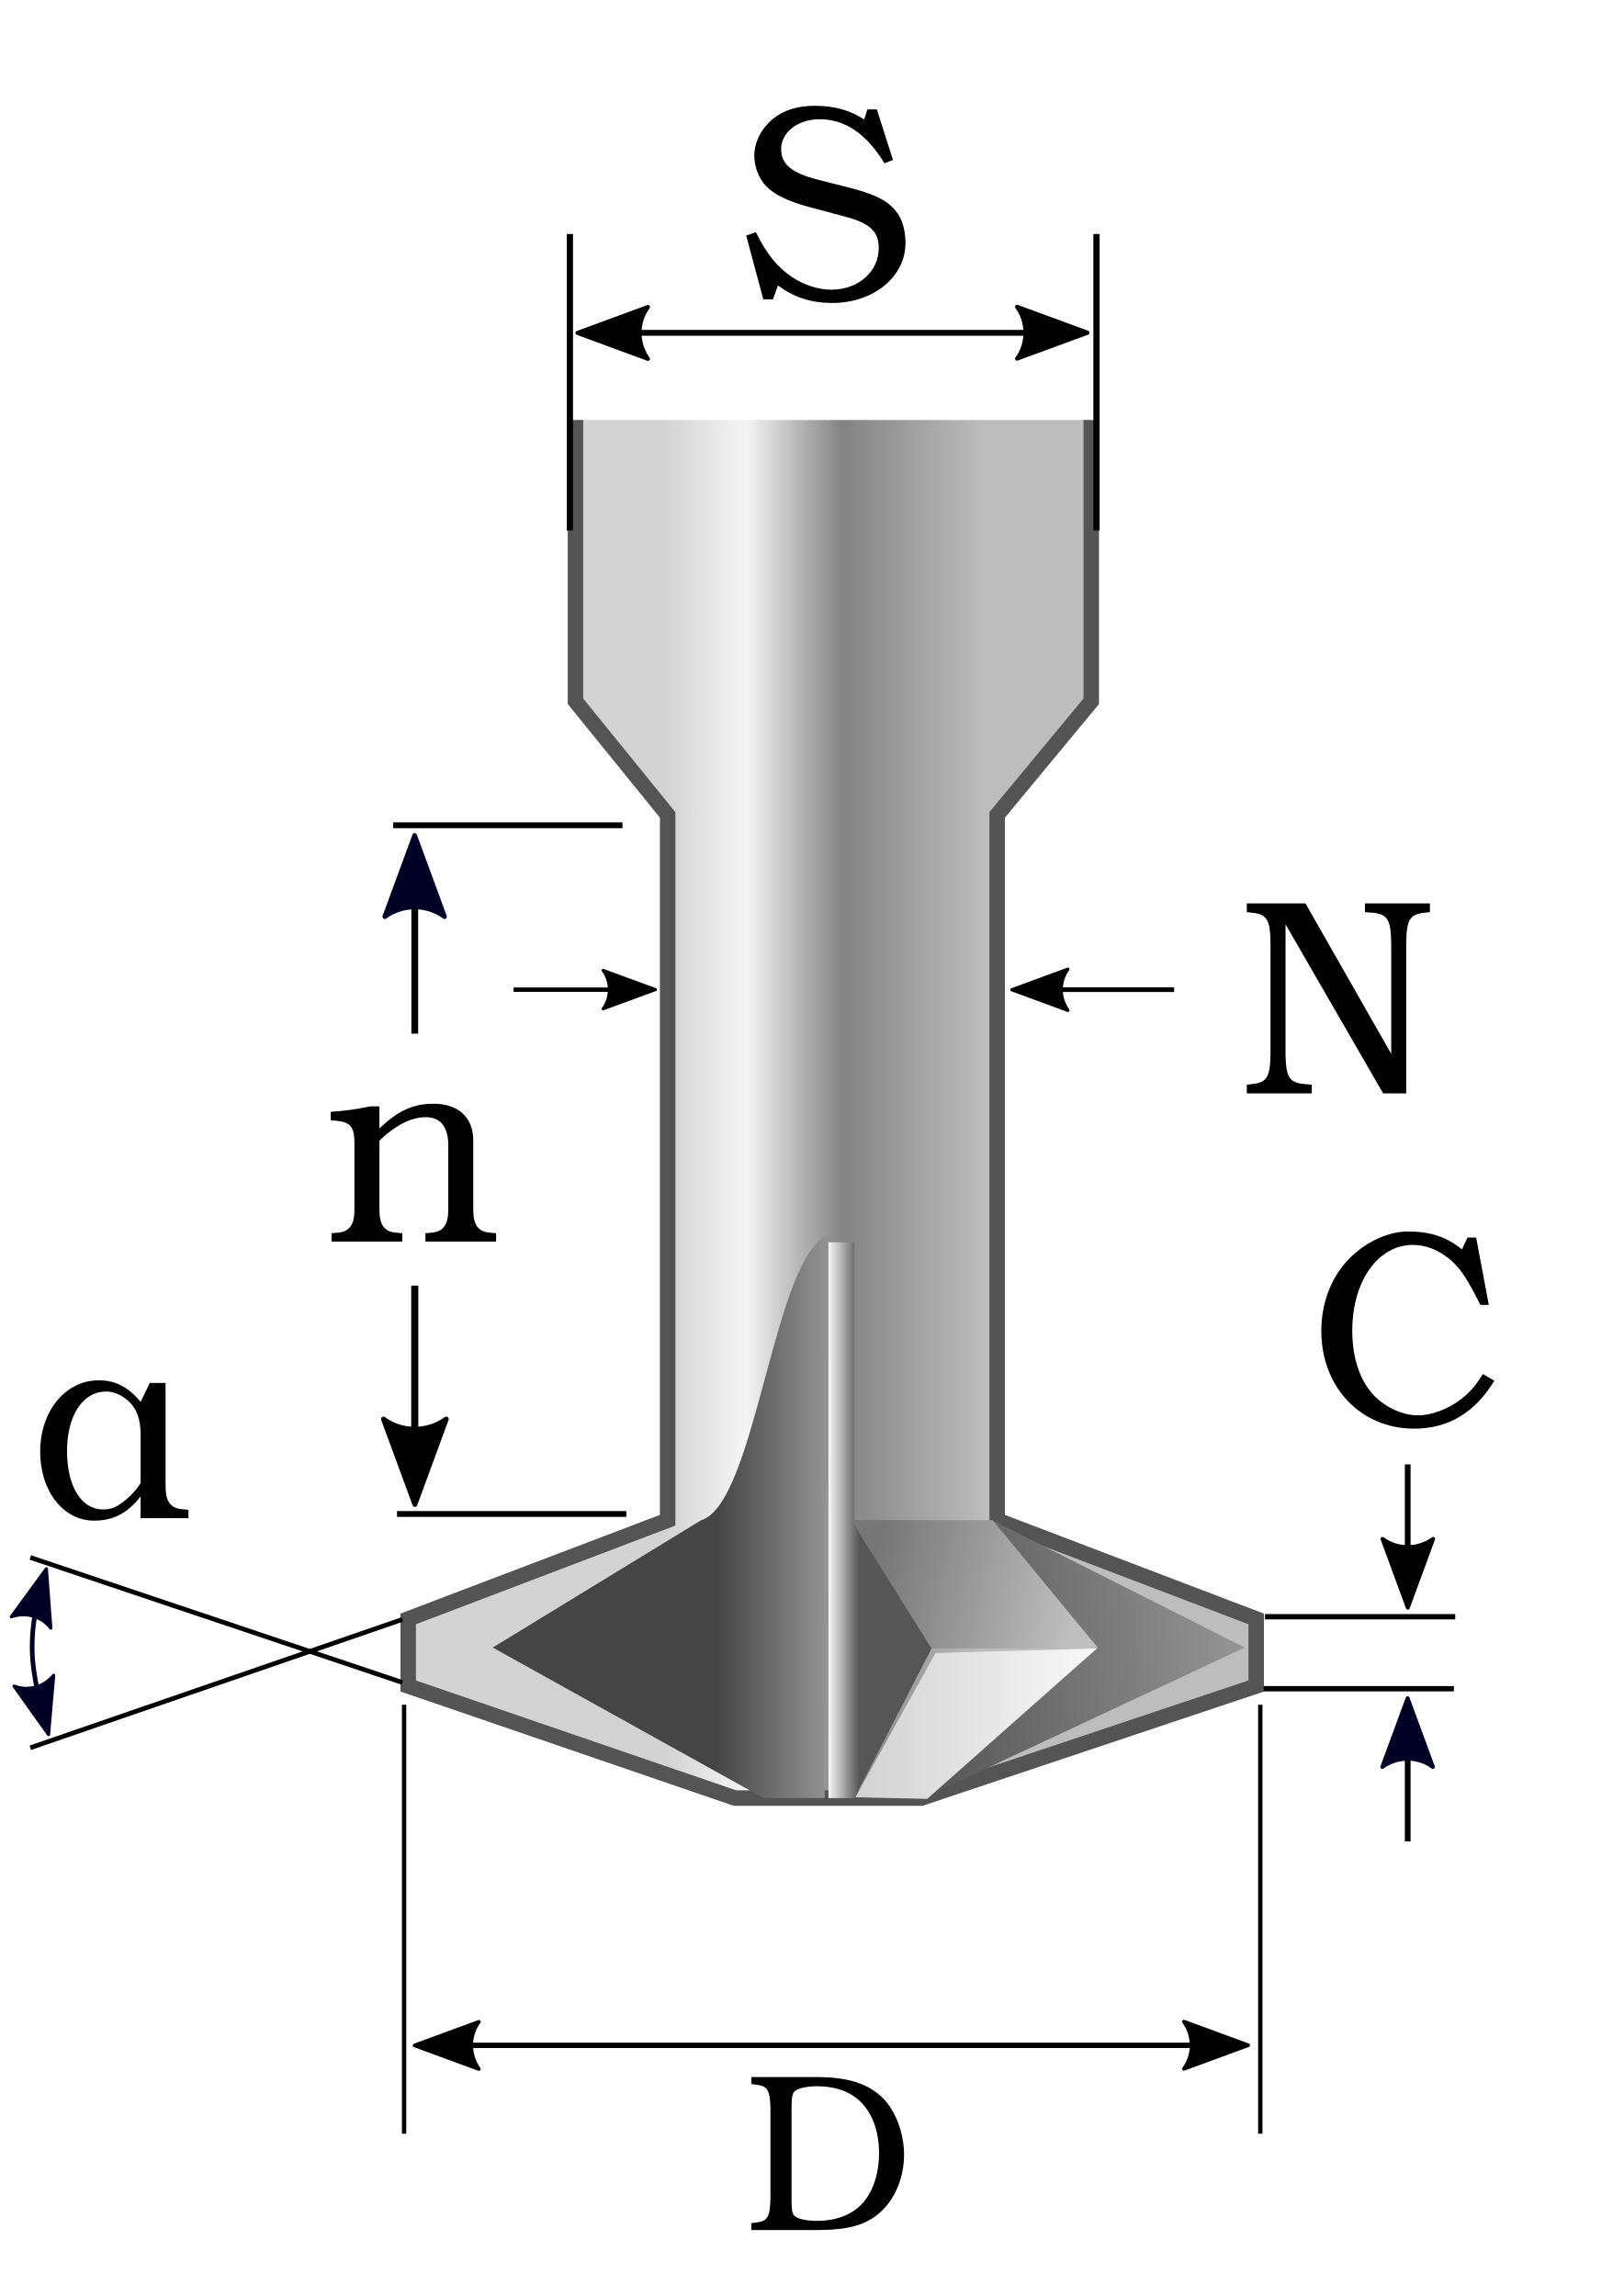
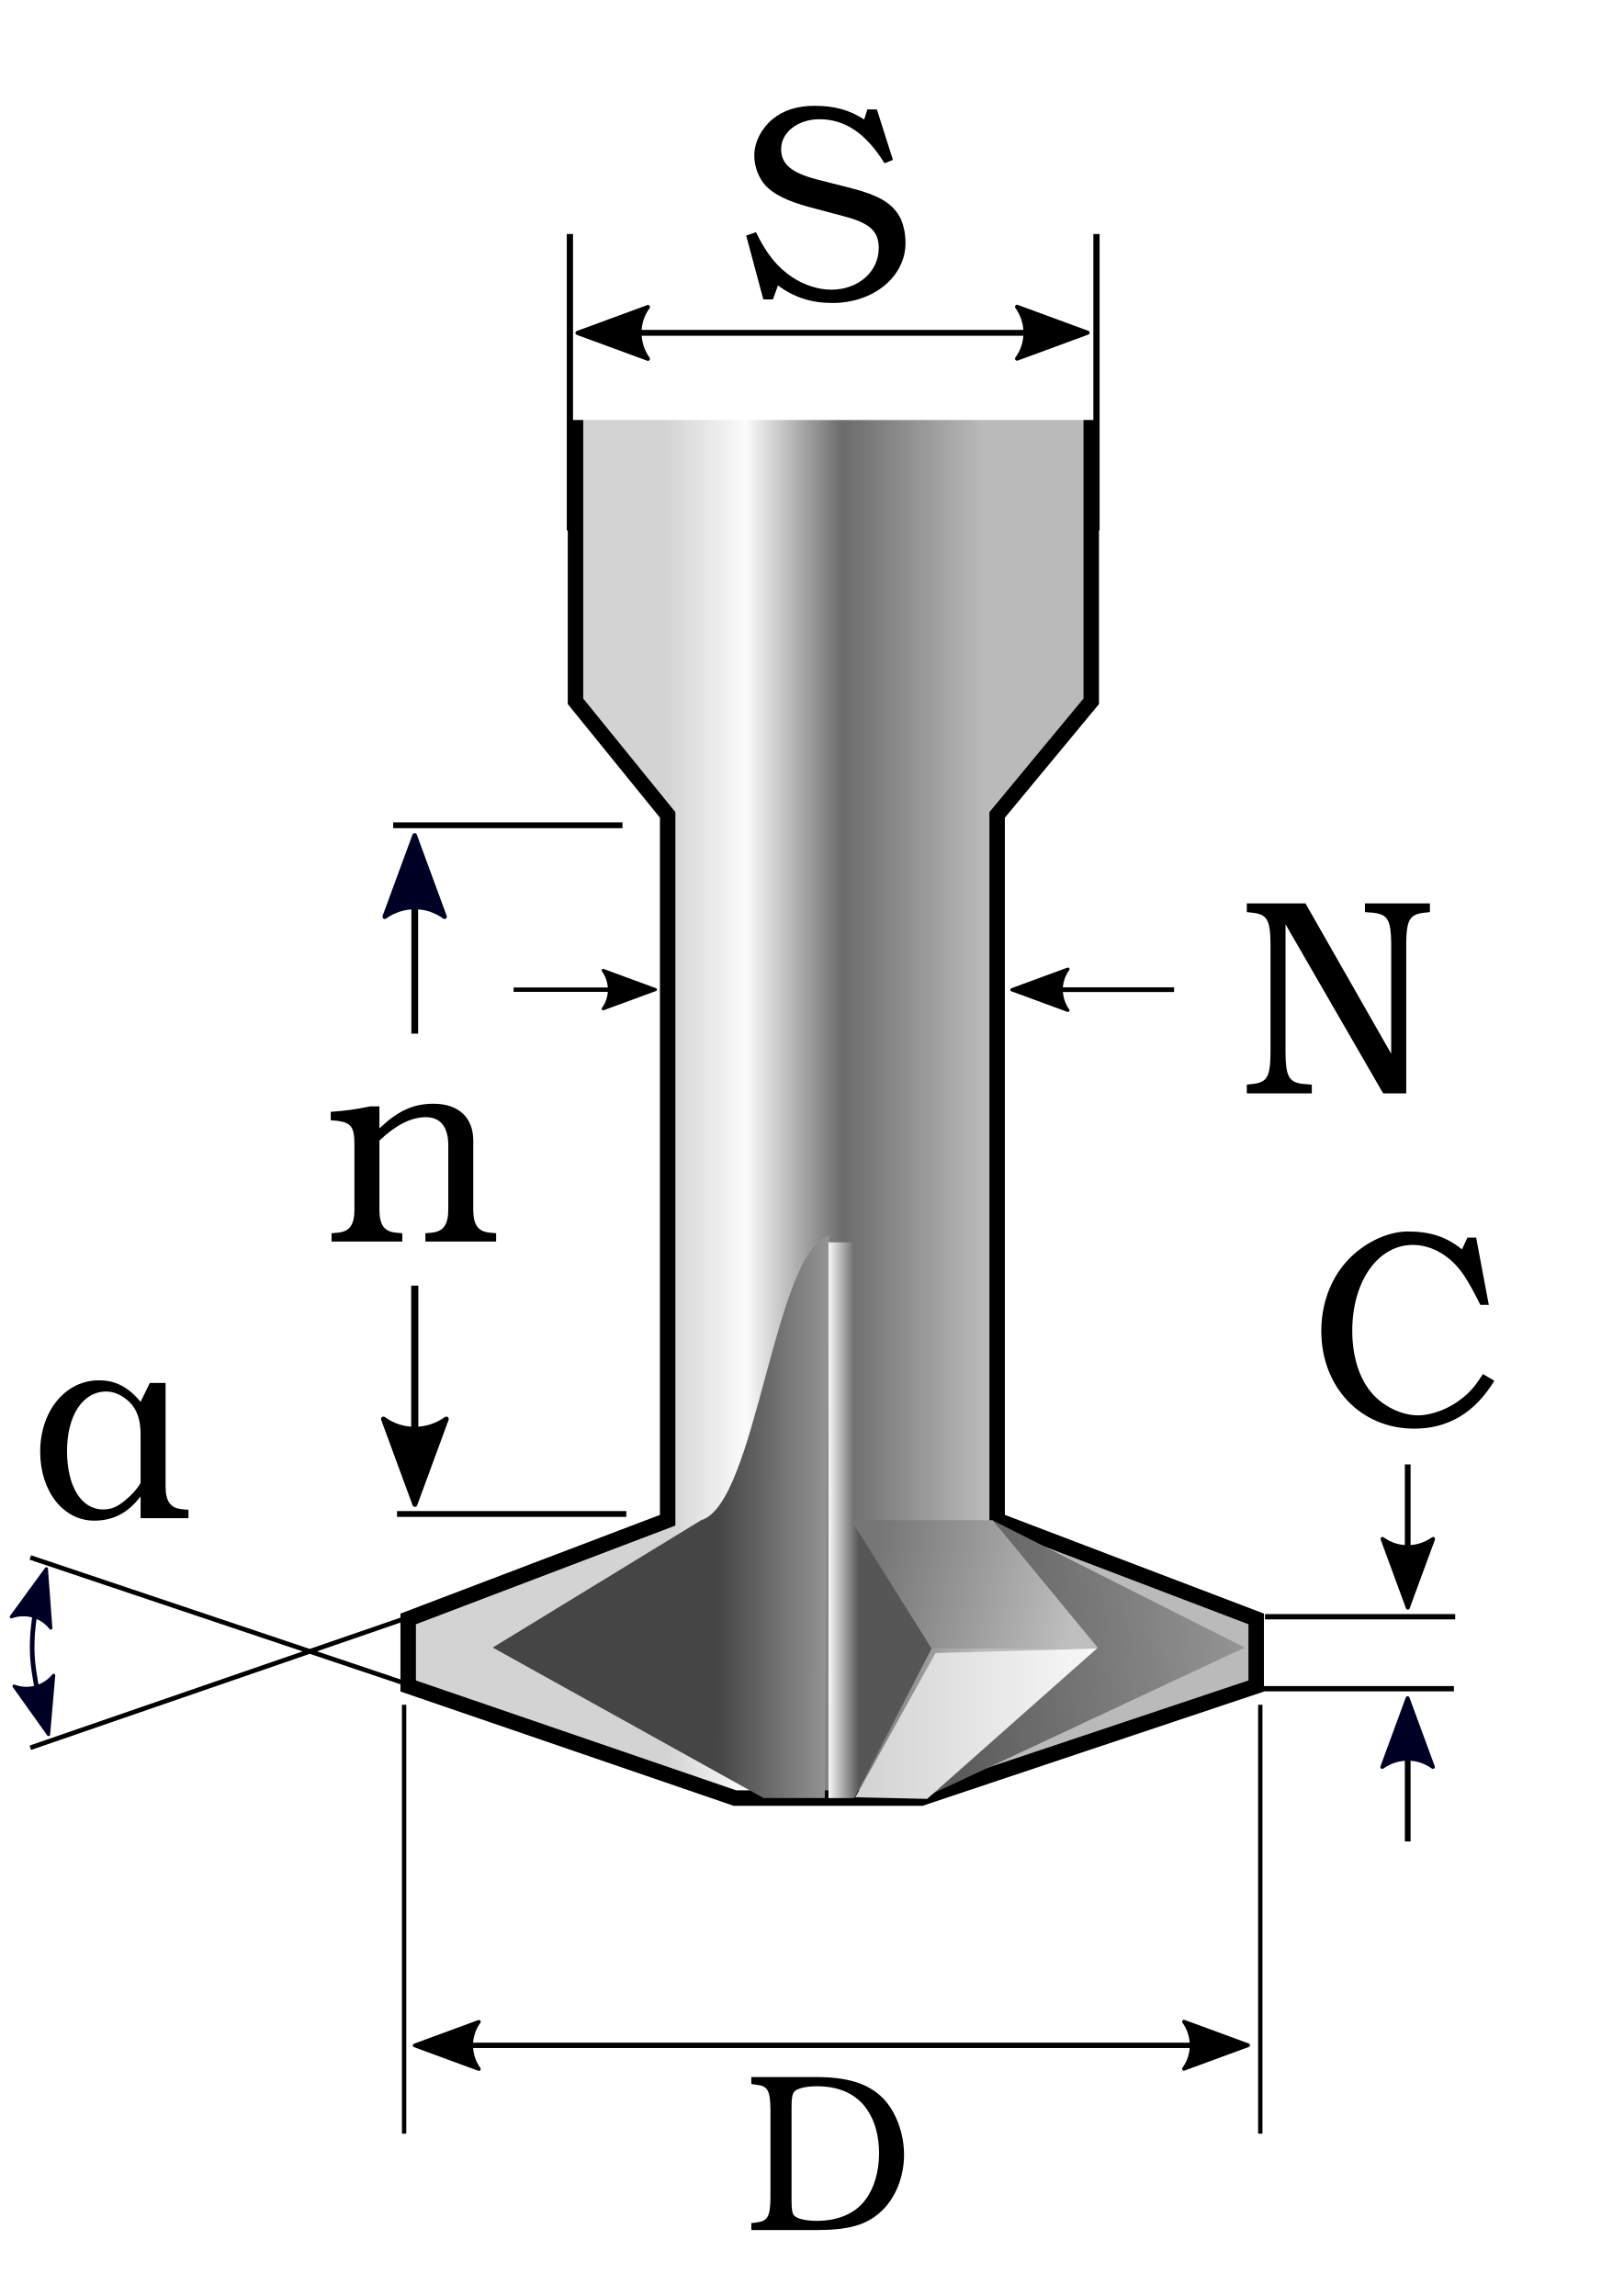
<svg xmlns="http://www.w3.org/2000/svg" xmlns:xlink="http://www.w3.org/1999/xlink" id="svg8" version="1.1" viewBox="0 0 210 297" height="297mm" width="210mm" xml:space="preserve">
  <defs id="defs2">
    <linearGradient id="linearGradient82685">
-       <stop style="stop-color:#bebebe;stop-opacity:1;" offset="0" id="stop82681" />
-       <stop style="stop-color:#f0f0f0;stop-opacity:1;" offset="0.25" id="stop87441" />
-       <stop style="stop-color:#464646;stop-opacity:1;" offset="0.554" id="stop92591" />
-       <stop style="stop-color:#9c9c9c;stop-opacity:1;" offset="1" id="stop82683" />
+       <stop style="stop-color:#d3d3d3;stop-opacity:1;" offset="0" id="stop82681" />
+       <stop style="stop-color:#fbfbfb;stop-opacity:1;" offset="0.25" id="stop87441" />
+       <stop style="stop-color:#6b6b6b;stop-opacity:1;" offset="0.554" id="stop92591" />
+       <stop style="stop-color:#bababa;stop-opacity:1;" offset="1" id="stop82683" />
    </linearGradient>
    <linearGradient id="linearGradient36741">
      <stop style="stop-color:#f8f8f8;stop-opacity:1;" offset="0" id="stop36737" />
      <stop style="stop-color:#565656;stop-opacity:1;" offset="1" id="stop36739" />
    </linearGradient>
    <linearGradient id="linearGradient20895">
      <stop style="stop-color:#767676;stop-opacity:1;" offset="0" id="stop20891" />
      <stop style="stop-color:#bfbfbf;stop-opacity:1;" offset="1" id="stop20893" />
    </linearGradient>
    <linearGradient id="linearGradient16329">
      <stop style="stop-color:#d2d2d2;stop-opacity:1;" offset="0" id="stop16325" />
      <stop style="stop-color:#f8f8f8;stop-opacity:1;" offset="1" id="stop16327" />
    </linearGradient>
    <marker orient="auto" refY="0" refX="0" id="marker7593" style="overflow:visible">
      <path id="path7591" style="fill:#000000;fill-opacity:1;fill-rule:evenodd;stroke:#000000;stroke-width:0.625;stroke-linejoin:round;stroke-opacity:1" d="M 8.719,4.034 -2.207,0.016 8.719,-4.002 c -1.745,2.372 -1.735,5.617 -6e-7,8.035 z" transform="matrix(1.1,0,0,1.1,1.1,0)" />
    </marker>
    <marker style="overflow:visible" id="marker4880" refX="0" refY="0" orient="auto">
      <path transform="matrix(-1.1,0,0,-1.1,-1.1,0)" d="M 8.719,4.034 -2.207,0.016 8.719,-4.002 c -1.745,2.372 -1.735,5.617 -6e-7,8.035 z" style="fill:#000000;fill-opacity:1;fill-rule:evenodd;stroke:#000000;stroke-width:0.625;stroke-linejoin:round;stroke-opacity:1" id="path4878" />
    </marker>
    <marker style="overflow:visible" id="marker4732" refX="0" refY="0" orient="auto">
      <path transform="matrix(1.1,0,0,1.1,1.1,0)" d="M 8.719,4.034 -2.207,0.016 8.719,-4.002 c -1.745,2.372 -1.735,5.617 -6e-7,8.035 z" style="fill:#000000;fill-opacity:1;fill-rule:evenodd;stroke:#000000;stroke-width:0.625;stroke-linejoin:round;stroke-opacity:1" id="path4730" />
    </marker>
    <marker orient="auto" refY="0" refX="0" id="marker4584" style="overflow:visible">
      <path id="path4582" style="fill:#000000;fill-opacity:1;fill-rule:evenodd;stroke:#000000;stroke-width:0.625;stroke-linejoin:round;stroke-opacity:1" d="M 8.719,4.034 -2.207,0.016 8.719,-4.002 c -1.745,2.372 -1.735,5.617 -6e-7,8.035 z" transform="matrix(-1.1,0,0,-1.1,-1.1,0)" />
    </marker>
    <marker style="overflow:visible" id="marker4328" refX="0" refY="0" orient="auto" viewBox="0 0 12.706 9.526" markerWidth="12.706" markerHeight="9.526" preserveAspectRatio="xMidYMid">
      <path transform="matrix(-1.1,0,0,-1.1,-1.1,0)" d="M 8.719,4.034 -2.207,0.016 8.719,-4.002 c -1.745,2.372 -1.735,5.617 -6e-7,8.035 z" style="fill:#000000;fill-opacity:1;fill-rule:evenodd;stroke:#000000;stroke-width:0.625;stroke-linejoin:round;stroke-opacity:1" id="path4326" />
    </marker>
    <marker orient="auto" refY="0" refX="0" id="marker4186" style="overflow:visible" viewBox="0 0 12.706 9.526" markerWidth="12.706" markerHeight="9.526" preserveAspectRatio="xMidYMid">
      <path id="path4184" style="fill:#000000;fill-opacity:1;fill-rule:evenodd;stroke:#000000;stroke-width:0.625;stroke-linejoin:round;stroke-opacity:1" d="M 8.719,4.034 -2.207,0.016 8.719,-4.002 c -1.745,2.372 -1.735,5.617 -6e-7,8.035 z" transform="matrix(1.1,0,0,1.1,1.1,0)" />
    </marker>
    <marker style="overflow:visible" id="marker3948" refX="0" refY="0" orient="auto">
      <path transform="matrix(1.1,0,0,1.1,1.1,0)" d="M 8.719,4.034 -2.207,0.016 8.719,-4.002 c -1.745,2.372 -1.735,5.617 -6e-7,8.035 z" style="fill:#000000;fill-opacity:1;fill-rule:evenodd;stroke:#000000;stroke-width:0.625;stroke-linejoin:round;stroke-opacity:1" id="path3946" />
    </marker>
    <marker style="overflow:visible" id="Arrow2Lend" refX="0" refY="0" orient="auto" viewBox="0 0 12.706 9.526" markerWidth="12.706" markerHeight="9.526" preserveAspectRatio="xMidYMid">
      <path transform="matrix(-1.1,0,0,-1.1,-1.1,0)" d="M 8.719,4.034 -2.207,0.016 8.719,-4.002 c -1.745,2.372 -1.735,5.617 -6e-7,8.035 z" style="fill:#000025;fill-opacity:1;fill-rule:evenodd;stroke:#000025;stroke-width:0.625;stroke-linejoin:round;stroke-opacity:1" id="path920" />
    </marker>
    <marker style="overflow:visible" id="Arrow2Lstart" refX="0" refY="0" orient="auto">
      <path transform="matrix(1.1,0,0,1.1,1.1,0)" d="M 8.719,4.034 -2.207,0.016 8.719,-4.002 c -1.745,2.372 -1.735,5.617 -6e-7,8.035 z" style="fill:#000025;fill-opacity:1;fill-rule:evenodd;stroke:#000025;stroke-width:0.625;stroke-linejoin:round;stroke-opacity:1" id="path917" />
    </marker>
    <marker style="overflow:visible" id="marker7497" refX="0" refY="0" orient="auto">
      <path transform="scale(-0.6)" d="M 8.719,4.034 -2.207,0.016 8.719,-4.002 c -1.745,2.372 -1.735,5.617 -6e-7,8.035 z" style="fill:#000025;fill-opacity:1;fill-rule:evenodd;stroke:#000025;stroke-width:0.625;stroke-linejoin:round;stroke-opacity:1" id="path7495" />
    </marker>
    <marker style="overflow:visible" id="marker7379" refX="0" refY="0" orient="auto">
      <path transform="matrix(0.4,0,0,0.4,4,0)" style="fill:#000025;fill-opacity:1;fill-rule:evenodd;stroke:#000025;stroke-width:1pt;stroke-opacity:1" d="M 0,0 5,-5 -12.5,0 5,5 Z" id="path7377" />
    </marker>
    <marker orient="auto" refY="0" refX="0" id="marker5480" style="overflow:visible">
      <path id="path5478" style="fill:#000000;fill-opacity:1;fill-rule:evenodd;stroke:#000000;stroke-width:0.625;stroke-linejoin:round;stroke-opacity:1" d="M 8.719,4.034 -2.207,0.016 8.719,-4.002 c -1.745,2.372 -1.735,5.617 -6e-7,8.035 z" transform="scale(-0.6)" />
    </marker>
    <marker orient="auto" refY="0" refX="0" id="marker5470" style="overflow:visible">
      <path id="path5468" style="fill:#000000;fill-opacity:1;fill-rule:evenodd;stroke:#000000;stroke-width:0.625;stroke-linejoin:round;stroke-opacity:1" d="M 8.719,4.034 -2.207,0.016 8.719,-4.002 c -1.745,2.372 -1.735,5.617 -6e-7,8.035 z" transform="scale(-0.6)" />
    </marker>
    <marker orient="auto" refY="0" refX="0" id="marker5220" style="overflow:visible">
      <path id="path5218" d="M 0,0 5,-5 -12.5,0 5,5 Z" style="fill:#000000;fill-opacity:1;fill-rule:evenodd;stroke:#000000;stroke-width:1pt;stroke-opacity:1" transform="matrix(0.4,0,0,0.4,4,0)" />
    </marker>
    <marker orient="auto" refY="0" refX="0" id="marker5210" style="overflow:visible">
      <path id="path5208" d="M 0,0 5,-5 -12.5,0 5,5 Z" style="fill:#000000;fill-opacity:1;fill-rule:evenodd;stroke:#000000;stroke-width:1pt;stroke-opacity:1" transform="matrix(0.4,0,0,0.4,4,0)" />
    </marker>
    <marker orient="auto" refY="0" refX="0" id="marker5072" style="overflow:visible">
      <path id="path5070" d="M 0,0 5,-5 -12.5,0 5,5 Z" style="fill:#000000;fill-opacity:1;fill-rule:evenodd;stroke:#000000;stroke-width:1pt;stroke-opacity:1" transform="matrix(-0.8,0,0,-0.8,-10,0)" />
    </marker>
    <marker orient="auto" refY="0" refX="0" id="marker5014" style="overflow:visible">
      <path id="path5012" d="M 0,0 5,-5 -12.5,0 5,5 Z" style="fill:#000000;fill-opacity:1;fill-rule:evenodd;stroke:#000000;stroke-width:1pt;stroke-opacity:1" transform="matrix(-0.8,0,0,-0.8,-10,0)" />
    </marker>
    <marker orient="auto" refY="0" refX="0" id="marker4968" style="overflow:visible">
      <path id="path4966" d="M 0,0 5,-5 -12.5,0 5,5 Z" style="fill:#000000;fill-opacity:1;fill-rule:evenodd;stroke:#000000;stroke-width:1pt;stroke-opacity:1" transform="matrix(-0.8,0,0,-0.8,-10,0)" />
    </marker>
    <marker orient="auto" refY="0" refX="0" id="marker4884" style="overflow:visible">
      <path id="path4882" d="M 0,0 5,-5 -12.5,0 5,5 Z" style="fill:#000000;fill-opacity:1;fill-rule:evenodd;stroke:#000000;stroke-width:1pt;stroke-opacity:1" transform="matrix(0.8,0,0,0.8,10,0)" />
    </marker>
    <marker orient="auto" refY="0" refX="0" id="marker4856" style="overflow:visible">
      <path id="path4854" d="M 0,0 5,-5 -12.5,0 5,5 Z" style="fill:#000000;fill-opacity:1;fill-rule:evenodd;stroke:#000000;stroke-width:1pt;stroke-opacity:1" transform="matrix(0.8,0,0,0.8,10,0)" />
    </marker>
    <marker orient="auto" refY="0" refX="0" id="marker4834" style="overflow:visible">
      <path id="path4832" d="M 0,0 5,-5 -12.5,0 5,5 Z" style="fill:#000000;fill-opacity:1;fill-rule:evenodd;stroke:#000000;stroke-width:1pt;stroke-opacity:1" transform="matrix(0.8,0,0,0.8,10,0)" />
    </marker>
    <marker orient="auto" refY="0" refX="0" id="marker5220-5" style="overflow:visible">
      <path id="path5218-3" d="M 0,0 5,-5 -12.5,0 5,5 Z" style="fill:#000000;fill-opacity:1;fill-rule:evenodd;stroke:#000000;stroke-width:1pt;stroke-opacity:1" transform="matrix(0.4,0,0,0.4,4,0)" />
    </marker>
    <marker orient="auto" refY="0" refX="0" id="marker5480-5" style="overflow:visible">
      <path id="path5478-7" style="fill:#000000;fill-opacity:1;fill-rule:evenodd;stroke:#000000;stroke-width:0.625;stroke-linejoin:round;stroke-opacity:1" d="M 8.719,4.034 -2.207,0.016 8.719,-4.002 c -1.745,2.372 -1.735,5.617 -6e-7,8.035 z" transform="scale(-0.6)" />
    </marker>
    <linearGradient xlink:href="#linearGradient36360" id="linearGradient36362" x1="83.833" y1="-3.855" x2="46.76" y2="-3.913" gradientUnits="userSpaceOnUse" gradientTransform="matrix(1.118396,0,0,1,12.94312,205.262)" />
    <linearGradient id="linearGradient36360">
      <stop style="stop-color:#929292;stop-opacity:1;" offset="0" id="stop36356" />
      <stop style="stop-color:#454545;stop-opacity:1;" offset="0.337" id="stop38296" />
    </linearGradient>
    <linearGradient xlink:href="#linearGradient16058" id="linearGradient16060" x1="79.855" y1="162.6" x2="146.842" y2="155.669" gradientUnits="userSpaceOnUse" gradientTransform="matrix(1.000836,0,0,1.00646,21.22577,14.80074)" />
    <linearGradient id="linearGradient16058">
      <stop style="stop-color:#424242;stop-opacity:1;" offset="0" id="stop16054" />
      <stop style="stop-color:#a5a5a5;stop-opacity:1;" offset="1" id="stop16056" />
    </linearGradient>
    <marker orient="auto" refY="0" refX="0" id="marker4186-7" style="overflow:visible">
      <path id="path4184-5" style="fill:#000000;fill-opacity:1;fill-rule:evenodd;stroke:#000000;stroke-width:0.625;stroke-linejoin:round;stroke-opacity:1" d="M 8.719,4.034 -2.207,0.016 8.719,-4.002 c -1.745,2.372 -1.735,5.617 -6e-7,8.035 z" transform="matrix(1.1,0,0,1.1,1.1,0)" />
    </marker>
    <marker orient="auto" refY="0" refX="0" id="marker4584-3" style="overflow:visible">
      <path id="path4582-5" style="fill:#000000;fill-opacity:1;fill-rule:evenodd;stroke:#000000;stroke-width:0.625;stroke-linejoin:round;stroke-opacity:1" d="M 8.719,4.034 -2.207,0.016 8.719,-4.002 c -1.745,2.372 -1.735,5.617 -6e-7,8.035 z" transform="matrix(-1.1,0,0,-1.1,-1.1,0)" />
    </marker>
    <marker style="overflow:visible" id="marker4732-6" refX="0" refY="0" orient="auto">
      <path transform="matrix(1.1,0,0,1.1,1.1,0)" d="M 8.719,4.034 -2.207,0.016 8.719,-4.002 c -1.745,2.372 -1.735,5.617 -6e-7,8.035 z" style="fill:#000000;fill-opacity:1;fill-rule:evenodd;stroke:#000000;stroke-width:0.625;stroke-linejoin:round;stroke-opacity:1" id="path4730-2" />
    </marker>
    <marker style="overflow:visible" id="marker3948-9" refX="0" refY="0" orient="auto">
      <path transform="matrix(1.1,0,0,1.1,1.1,0)" d="M 8.719,4.034 -2.207,0.016 8.719,-4.002 c -1.745,2.372 -1.735,5.617 -6e-7,8.035 z" style="fill:#000000;fill-opacity:1;fill-rule:evenodd;stroke:#000000;stroke-width:0.625;stroke-linejoin:round;stroke-opacity:1" id="path3946-1" />
    </marker>
    <marker style="overflow:visible" id="marker4328-2" refX="0" refY="0" orient="auto">
      <path transform="matrix(-1.1,0,0,-1.1,-1.1,0)" d="M 8.719,4.034 -2.207,0.016 8.719,-4.002 c -1.745,2.372 -1.735,5.617 -6e-7,8.035 z" style="fill:#000000;fill-opacity:1;fill-rule:evenodd;stroke:#000000;stroke-width:0.625;stroke-linejoin:round;stroke-opacity:1" id="path4326-7" />
    </marker>
    <marker style="overflow:visible" id="Arrow2Lstart-0" refX="0" refY="0" orient="auto">
      <path transform="matrix(1.1,0,0,1.1,1.1,0)" d="M 8.719,4.034 -2.207,0.016 8.719,-4.002 c -1.745,2.372 -1.735,5.617 -6e-7,8.035 z" style="fill:#000025;fill-opacity:1;fill-rule:evenodd;stroke:#000025;stroke-width:0.625;stroke-linejoin:round;stroke-opacity:1" id="path917-9" />
    </marker>
    <marker style="overflow:visible" id="Arrow2Lend-3" refX="0" refY="0" orient="auto">
      <path transform="matrix(-1.1,0,0,-1.1,-1.1,0)" d="M 8.719,4.034 -2.207,0.016 8.719,-4.002 c -1.745,2.372 -1.735,5.617 -6e-7,8.035 z" style="fill:#000025;fill-opacity:1;fill-rule:evenodd;stroke:#000025;stroke-width:0.625;stroke-linejoin:round;stroke-opacity:1" id="path920-6" />
    </marker>
    <marker style="overflow:visible" id="marker4880-0" refX="0" refY="0" orient="auto">
      <path transform="matrix(-1.1,0,0,-1.1,-1.1,0)" d="M 8.719,4.034 -2.207,0.016 8.719,-4.002 c -1.745,2.372 -1.735,5.617 -6e-7,8.035 z" style="fill:#000000;fill-opacity:1;fill-rule:evenodd;stroke:#000000;stroke-width:0.625;stroke-linejoin:round;stroke-opacity:1" id="path4878-6" />
    </marker>
    <marker orient="auto" refY="0" refX="0" id="marker7593-2" style="overflow:visible">
      <path id="path7591-6" style="fill:#000000;fill-opacity:1;fill-rule:evenodd;stroke:#000000;stroke-width:0.625;stroke-linejoin:round;stroke-opacity:1" d="M 8.719,4.034 -2.207,0.016 8.719,-4.002 c -1.745,2.372 -1.735,5.617 -6e-7,8.035 z" transform="matrix(1.1,0,0,1.1,1.1,0)" />
    </marker>
    <marker orient="auto" refY="0" refX="0" id="marker5072-1" style="overflow:visible">
      <path id="path5070-8" d="M 0,0 5,-5 -12.5,0 5,5 Z" style="fill:#000000;fill-opacity:1;fill-rule:evenodd;stroke:#000000;stroke-width:1pt;stroke-opacity:1" transform="matrix(-0.8,0,0,-0.8,-10,0)" />
    </marker>
    <linearGradient xlink:href="#linearGradient16329" id="linearGradient16331" x1="87.334" y1="208.676" x2="118.59" y2="208.676" gradientUnits="userSpaceOnUse" gradientTransform="translate(23.28334,16.93334)" />
    <linearGradient xlink:href="#linearGradient20895" id="linearGradient20691" gradientUnits="userSpaceOnUse" x1="88.003" y1="210.563" x2="114.517" y2="205.597" gradientTransform="matrix(1,0,0,-0.8898868,23.28334,397.9166)" />
    <linearGradient xlink:href="#linearGradient36741" id="linearGradient36743" x1="83.865" y1="184.477" x2="87.814" y2="184.477" gradientUnits="userSpaceOnUse" gradientTransform="translate(23.28334,16.93334)" />
    <linearGradient xlink:href="#linearGradient82685" id="linearGradient82687" x1="62.931" y1="139.99" x2="103.979" y2="139.99" gradientUnits="userSpaceOnUse" gradientTransform="translate(23.28334,16.93334)" />
  </defs>
-   <path id="path4520" d="m 74.431,54.328 v 36.391 l 11.92,14.695 v 91.234 L 52.793,209.416 v 8.677 l 42.259,14.498 h 24.1 l 43.317,-14.498 V 209.416 L 128.965,196.648 V 105.414 L 141.136,90.718 V 54.328" style="opacity:0.67;fill:url(#linearGradient82687);fill-opacity:1;stroke:#000000;stroke-width:2;stroke-linecap:butt;stroke-linejoin:miter;stroke-dasharray:none;stroke-opacity:1" />
+   <path id="path4520" d="m 74.431,54.328 v 36.391 l 11.92,14.695 v 91.234 L 52.793,209.416 v 8.677 l 42.259,14.498 h 24.1 l 43.317,-14.498 V 209.416 L 128.965,196.648 V 105.414 L 141.136,90.718 V 54.328" style="opacity:1;fill:url(#linearGradient82687);fill-opacity:1;stroke:#000000;stroke-width:2;stroke-linecap:butt;stroke-linejoin:miter;stroke-dasharray:none;stroke-opacity:1" />
  <path id="path3652" d="m 63.727,213.12 26.954,-16.473 c 7.157,-2.101 9.395,-34.74 16.552,-36.841 l -0.563,72.784 h -7.909 z" style="fill:url(#linearGradient36362);fill-opacity:1;stroke:none;stroke-width:2.115;stroke-linecap:butt;stroke-linejoin:miter;stroke-miterlimit:4;stroke-dasharray:none;stroke-opacity:1" />
  <path style="fill:url(#linearGradient16060);fill-opacity:1;stroke:none;stroke-width:0.266px;stroke-linecap:butt;stroke-linejoin:miter;stroke-opacity:1" d="m 141.978,213.12 -13.635,-16.473 32.632,16.473 -41.591,19.47 z" id="path1249" />
  <path id="path4528" d="M 73.708,68.615 V 30.27" style="fill:none;stroke:#000000;stroke-width:0.807;stroke-linecap:butt;stroke-linejoin:miter;stroke-miterlimit:4;stroke-dasharray:none;stroke-opacity:1" />
  <path id="path4530" d="M 141.812,68.615 V 30.27" style="fill:none;stroke:#000000;stroke-width:0.807;stroke-linecap:butt;stroke-linejoin:miter;stroke-miterlimit:4;stroke-dasharray:none;stroke-opacity:1" />
  <path id="path4538" d="M 162.999,276.002 V 220.519" style="fill:none;stroke:#000000;stroke-width:0.56;stroke-linecap:butt;stroke-linejoin:miter;stroke-miterlimit:4;stroke-dasharray:none;stroke-opacity:1" />
  <path id="path4542" d="M 75.689,43.052 H 139.654" style="fill:none;stroke:#000000;stroke-width:0.759;stroke-linecap:butt;stroke-linejoin:miter;stroke-miterlimit:4;stroke-dasharray:none;stroke-opacity:1;marker-start:url(#marker4186-7);marker-end:url(#marker4584-3)" />
  <path id="path4548" d="M 54.546,264.574 H 160.512" style="fill:none;stroke:#000000;stroke-width:0.691;stroke-linecap:butt;stroke-linejoin:miter;stroke-miterlimit:4;stroke-dasharray:none;stroke-opacity:1;marker-start:url(#marker3948-9);marker-end:url(#marker4328-2)" />
  <text transform="scale(0.9709603,1.029908)" id="shank_diameter" y="37.6" x="98.409" style="font-style:normal;font-variant:normal;font-weight:normal;font-stretch:normal;font-size:35.025px;line-height:1.25;font-family:'URW Bookman L';-inkscape-font-specification:'URW Bookman L, Normal';font-variant-ligatures:normal;font-variant-caps:normal;font-variant-numeric:normal;font-feature-settings:normal;text-align:start;letter-spacing:0px;word-spacing:0px;writing-mode:lr-tb;text-anchor:start;fill:#000000;fill-opacity:1;stroke:none;stroke-width:3.284" xml:space="preserve">
    <tspan style="font-style:normal;font-variant:normal;font-weight:normal;font-stretch:normal;font-size:35.025px;font-family:'URW Bookman L';-inkscape-font-specification:'URW Bookman L, Normal';font-variant-ligatures:normal;font-variant-caps:normal;font-variant-numeric:normal;font-feature-settings:normal;text-align:start;writing-mode:lr-tb;text-anchor:start;stroke-width:3.284" y="37.6" x="98.409" id="tspan5678">S</tspan>
  </text>
  <text transform="scale(0.9709603,1.029908)" id="diameter" y="280.093" x="99.204" style="font-style:normal;font-variant:normal;font-weight:normal;font-stretch:normal;font-size:28.222px;line-height:1.25;font-family:'URW Bookman L';-inkscape-font-specification:'URW Bookman L, Normal';font-variant-ligatures:normal;font-variant-caps:normal;font-variant-numeric:normal;font-variant-east-asian:normal;text-align:start;letter-spacing:0px;word-spacing:0px;writing-mode:lr-tb;text-anchor:start;fill:#000000;fill-opacity:1;stroke:none;stroke-width:3.284" xml:space="preserve">
    <tspan style="font-style:normal;font-variant:normal;font-weight:normal;font-stretch:normal;font-size:28.222px;font-family:'URW Bookman L';-inkscape-font-specification:'URW Bookman L, Normal';font-variant-ligatures:normal;font-variant-caps:normal;font-variant-numeric:normal;font-variant-east-asian:normal;text-align:start;writing-mode:lr-tb;text-anchor:start;stroke-width:3.284" y="280.093" x="99.204" id="tspan5690">D</tspan>
  </text>
  <path d="m 6.057,223.603 c -0.703,-2.578 -1.845,-6.721 -1.897,-10.212 -0.063,-4.264 1.095,-7.822 1.628,-9.689" id="path5698" style="fill:none;fill-opacity:1;stroke:#000025;stroke-width:0.6;stroke-miterlimit:4;stroke-dasharray:none;stroke-dashoffset:0;stroke-opacity:1;marker-start:url(#Arrow2Lstart-0);marker-end:url(#Arrow2Lend-3)" />
  <text transform="scale(0.9709603,1.029908)" id="cutting_angle" y="190.679" x="4.055" style="font-style:normal;font-variant:normal;font-weight:normal;font-stretch:normal;font-size:35.025px;line-height:1.25;font-family:'URW Bookman L';-inkscape-font-specification:'URW Bookman L, Normal';font-variant-ligatures:normal;font-variant-caps:normal;font-variant-numeric:normal;font-feature-settings:normal;text-align:start;letter-spacing:0px;word-spacing:0px;writing-mode:lr-tb;text-anchor:start;fill:#000000;fill-opacity:1;stroke:none;stroke-width:3.284" xml:space="preserve">
    <tspan style="stroke-width:3.284" y="190.679" x="4.055" id="tspan5718">α</tspan>
  </text>
  <path id="path4538-8" d="M 52.264,276.002 V 220.519" style="fill:none;stroke:#000000;stroke-width:0.56;stroke-linecap:butt;stroke-linejoin:miter;stroke-miterlimit:4;stroke-dasharray:none;stroke-opacity:1" />
  <path id="path4548-6" d="m 163.606,209.134 h 24.602" style="fill:none;stroke:#000000;stroke-width:0.686;stroke-linecap:butt;stroke-linejoin:miter;stroke-miterlimit:4;stroke-dasharray:none;stroke-opacity:1" />
  <path id="path4538-7" d="M 182.065,238.2 V 220.65" style="fill:none;stroke:#000000;stroke-width:0.74;stroke-linecap:butt;stroke-linejoin:miter;stroke-miterlimit:4;stroke-dasharray:none;stroke-opacity:1;marker-end:url(#Arrow2Lend)" />
  <text transform="scale(0.9709603,1.029908)" id="crest" y="178.984" x="174.452" style="font-style:normal;font-variant:normal;font-weight:normal;font-stretch:normal;font-size:35.025px;line-height:1.25;font-family:'URW Bookman L';-inkscape-font-specification:'URW Bookman L, Normal';font-variant-ligatures:normal;font-variant-caps:normal;font-variant-numeric:normal;font-feature-settings:normal;text-align:start;letter-spacing:0px;word-spacing:0px;writing-mode:lr-tb;text-anchor:start;fill:#000000;fill-opacity:1;stroke:none;stroke-width:3.284" xml:space="preserve">
    <tspan y="178.984" x="174.452" id="tspan7855">C</tspan>
  </text>
  <path id="rect6239" style="opacity:1;fill:url(#linearGradient36743);fill-opacity:1;stroke-width:1.985;stroke-linecap:round;stroke-linejoin:round" d="m 107.148,160.705 h 3.346 v 35.943 l 10.054,16.473 -10.054,19.47 h -3.346 z" />
  <path style="fill:url(#linearGradient16331);fill-opacity:1;stroke:none;stroke-width:0.265px;stroke-linecap:butt;stroke-linejoin:miter;stroke-opacity:1" d="m 110.618,232.491 10.383,-18.661 20.873,-0.598 -21.957,19.462 z" id="path15927" />
  <path style="fill:url(#linearGradient20691);fill-opacity:1;stroke:none;stroke-width:0.25px;stroke-linecap:butt;stroke-linejoin:miter;stroke-opacity:1" d="m 110.088,196.648 10.383,16.581 21.402,0.003 -13.491,-16.584 z" id="path20293" />
  <path id="path128465" d="m 163.435,218.446 h 24.602" style="fill:none;stroke:#000000;stroke-width:0.686;stroke-linecap:butt;stroke-linejoin:miter;stroke-miterlimit:4;stroke-dasharray:none;stroke-opacity:1" />
  <path id="path130891" d="M 182.065,206.979 V 189.429" style="fill:none;stroke:#000000;stroke-width:0.74;stroke-linecap:butt;stroke-linejoin:miter;stroke-miterlimit:4;stroke-dasharray:none;stroke-opacity:1;marker-start:url(#marker4186)" />
  <path style="fill:none;stroke:#000000;stroke-width:0.6;stroke-linecap:butt;stroke-linejoin:miter;stroke-dasharray:none;stroke-opacity:1" d="M 52.036,217.638 3.922,201.468" id="path140257" />
  <path style="fill:none;stroke:#000000;stroke-width:0.6;stroke-linecap:butt;stroke-linejoin:miter;stroke-dasharray:none;stroke-opacity:1" d="M 52.036,209.484 3.922,226.081" id="path140655" />
  <path id="path149716" d="m 131.673,128.02 v 0 h 20.178" style="fill:none;stroke:#000000;stroke-width:0.603;stroke-linecap:butt;stroke-linejoin:miter;stroke-miterlimit:4;stroke-dasharray:none;stroke-opacity:1;marker-start:url(#marker4732-6)" />
  <path id="path149718" d="m 66.425,128.02 v 0 H 84.025" style="fill:none;stroke:#000000;stroke-width:0.563;stroke-linecap:butt;stroke-linejoin:miter;stroke-miterlimit:4;stroke-dasharray:none;stroke-opacity:1;marker-end:url(#marker4880-0)" />
  <text transform="scale(0.9709603,1.029908)" id="neck_diameter" y="137.323" x="165.173" style="font-style:normal;font-variant:normal;font-weight:normal;font-stretch:normal;font-size:35.025px;line-height:1.25;font-family:'URW Bookman L';-inkscape-font-specification:'URW Bookman L, Normal';font-variant-ligatures:normal;font-variant-caps:normal;font-variant-numeric:normal;font-feature-settings:normal;text-align:start;letter-spacing:0px;word-spacing:0px;writing-mode:lr-tb;text-anchor:start;fill:#000000;fill-opacity:1;stroke:none;stroke-width:3.284" xml:space="preserve">
    <tspan y="137.323" x="165.173" id="tspan150142">N</tspan>
  </text>
  <path id="path1019" d="M 50.853,106.752 H 80.507" style="fill:none;stroke:#000000;stroke-width:0.753;stroke-linecap:butt;stroke-linejoin:miter;stroke-miterlimit:4;stroke-dasharray:none;stroke-opacity:1" />
  <path id="path1021" d="M 53.643,133.707 V 109.231" style="fill:none;stroke:#000000;stroke-width:0.874;stroke-linecap:butt;stroke-linejoin:miter;stroke-miterlimit:4;stroke-dasharray:none;stroke-opacity:1;marker-end:url(#Arrow2Lend)" />
  <text transform="scale(0.9709603,1.029908)" id="neck_length" y="155.94" x="43.35" style="font-style:normal;font-variant:normal;font-weight:normal;font-stretch:normal;font-size:35.025px;line-height:1.25;font-family:'URW Bookman L';-inkscape-font-specification:'URW Bookman L, Normal';font-variant-ligatures:normal;font-variant-caps:normal;font-variant-numeric:normal;font-feature-settings:normal;text-align:start;letter-spacing:0px;word-spacing:0px;writing-mode:lr-tb;text-anchor:start;fill:#000000;fill-opacity:1;stroke:none;stroke-width:3.284" xml:space="preserve">
    <tspan y="155.94" x="43.35" id="tspan1023">n</tspan>
  </text>
  <path id="path1027" d="M 51.349,195.842 H 81.003" style="fill:none;stroke:#000000;stroke-width:0.753;stroke-linecap:butt;stroke-linejoin:miter;stroke-miterlimit:4;stroke-dasharray:none;stroke-opacity:1" />
  <path id="path1029" d="M 53.643,193.387 V 166.301" style="fill:none;stroke:#000000;stroke-width:0.919;stroke-linecap:butt;stroke-linejoin:miter;stroke-miterlimit:4;stroke-dasharray:none;stroke-opacity:1;marker-start:url(#marker4186)" />
</svg>
